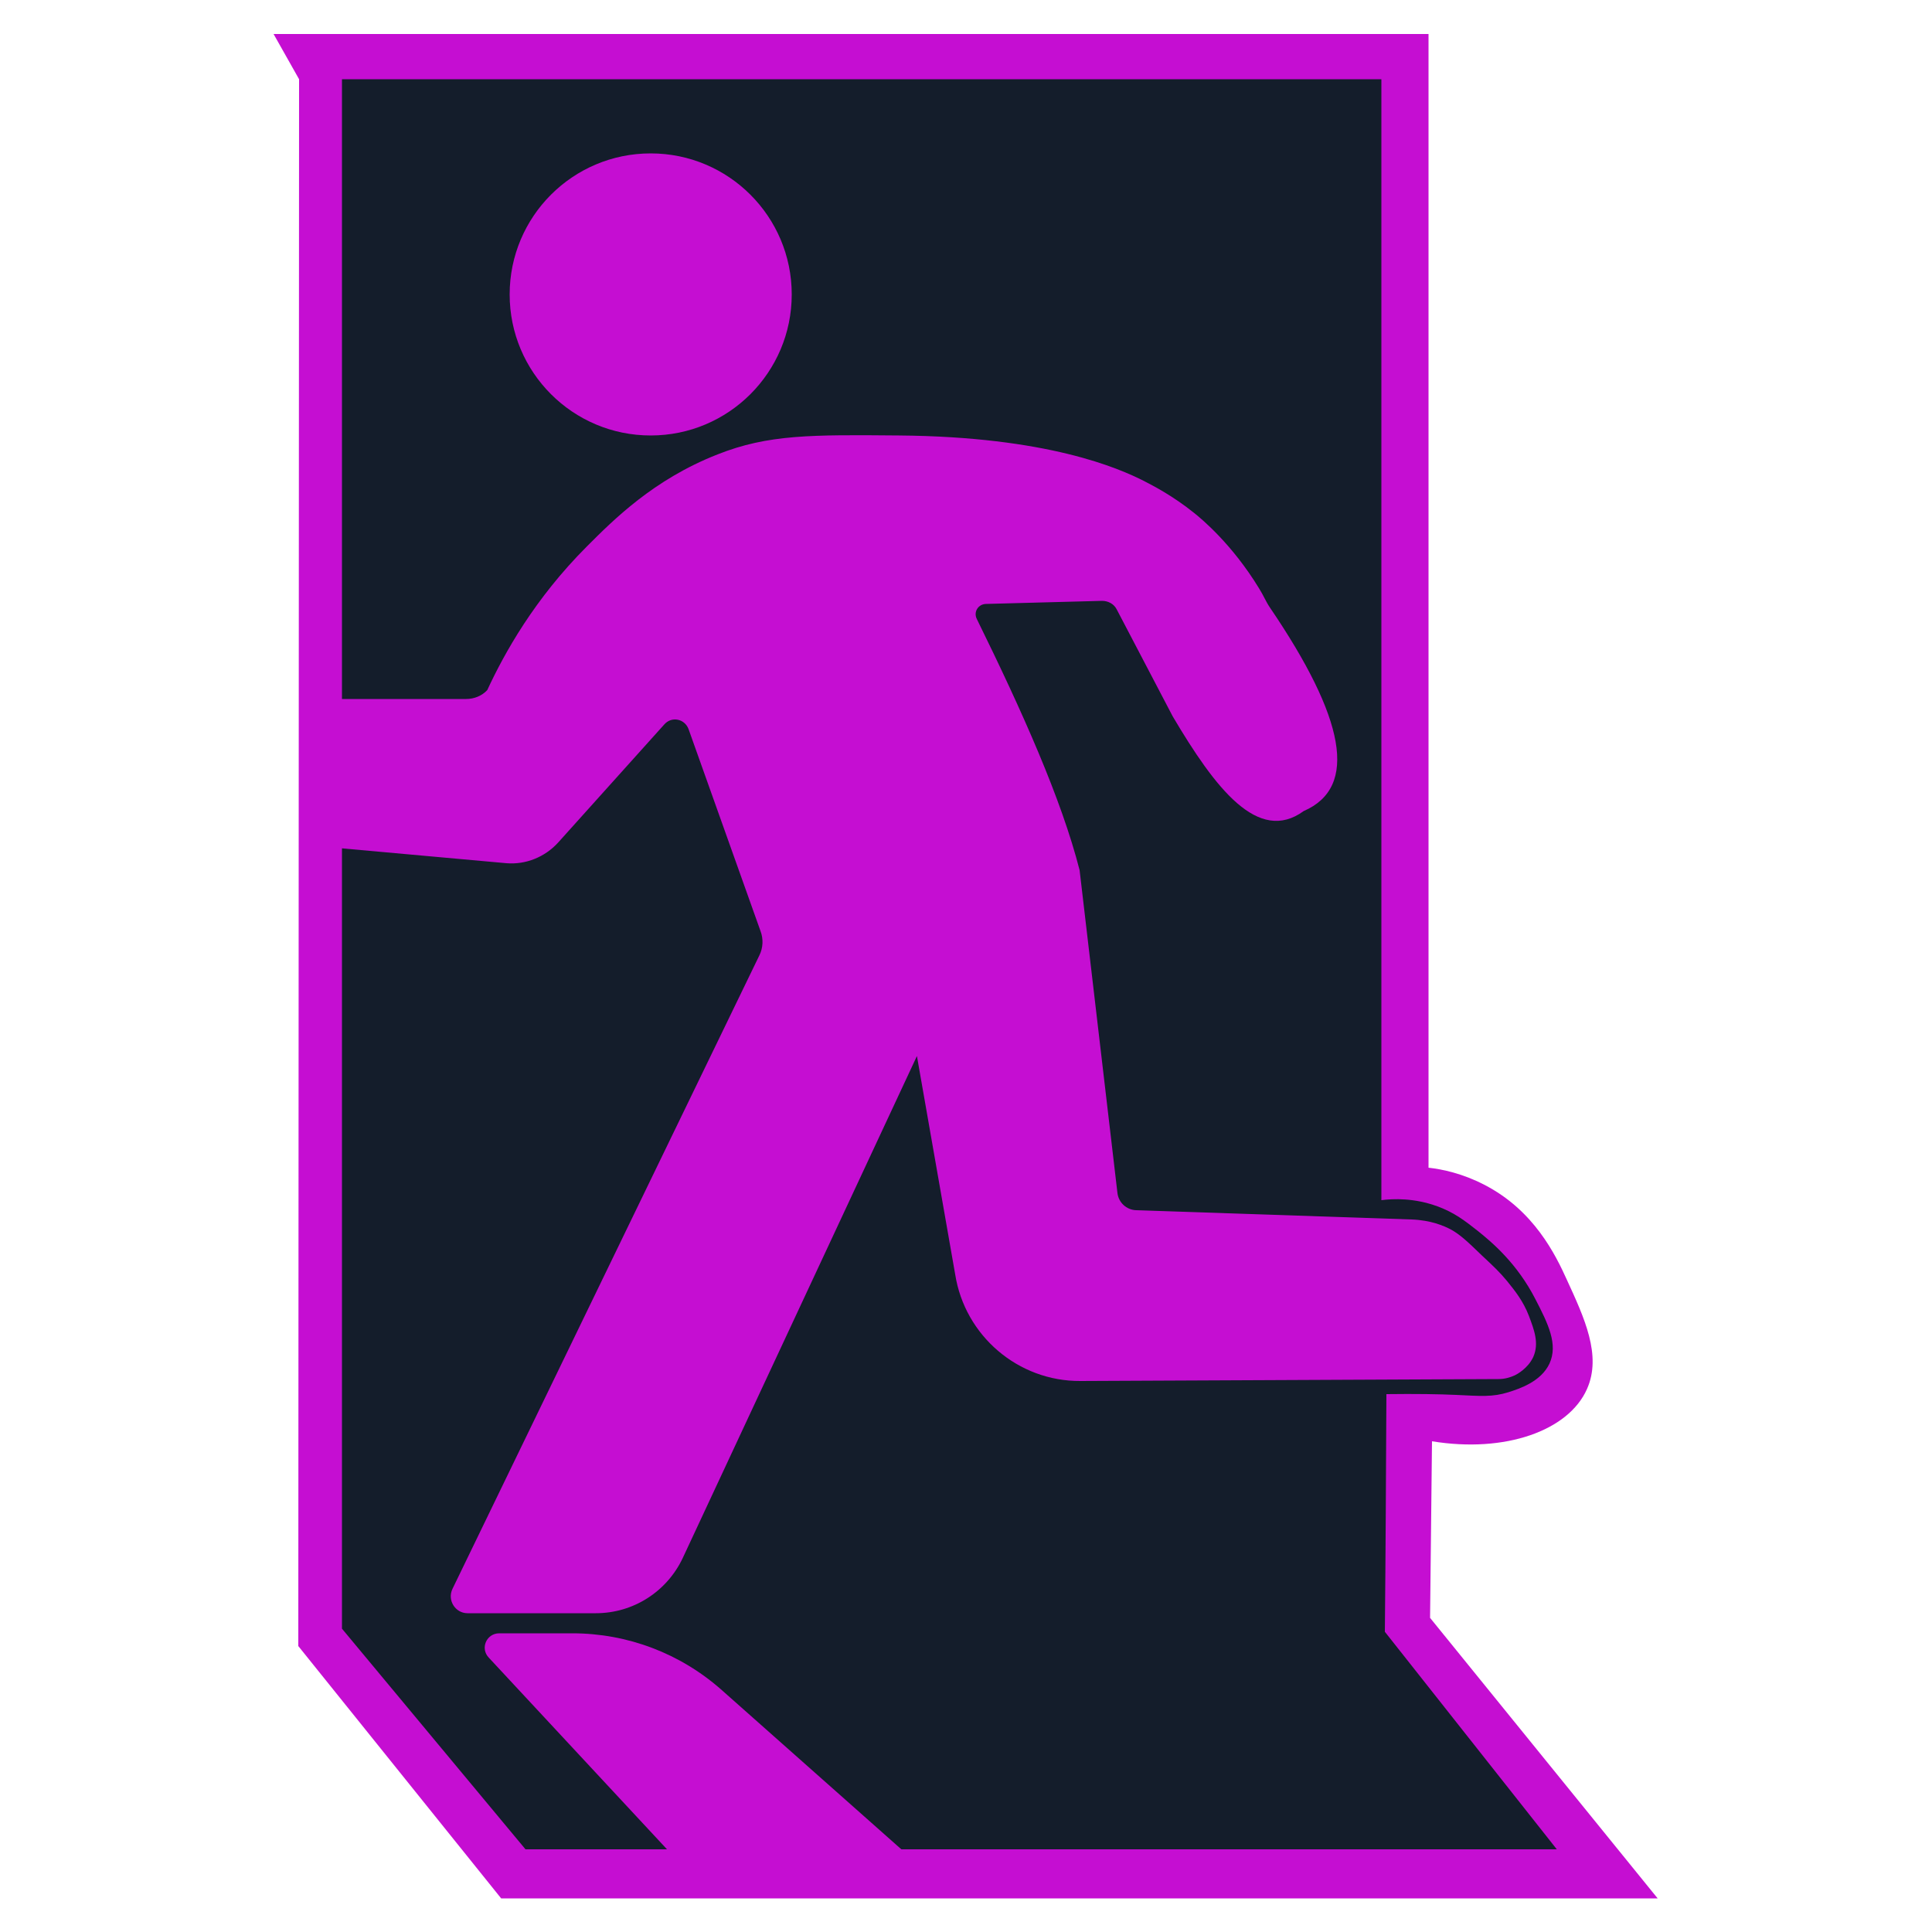
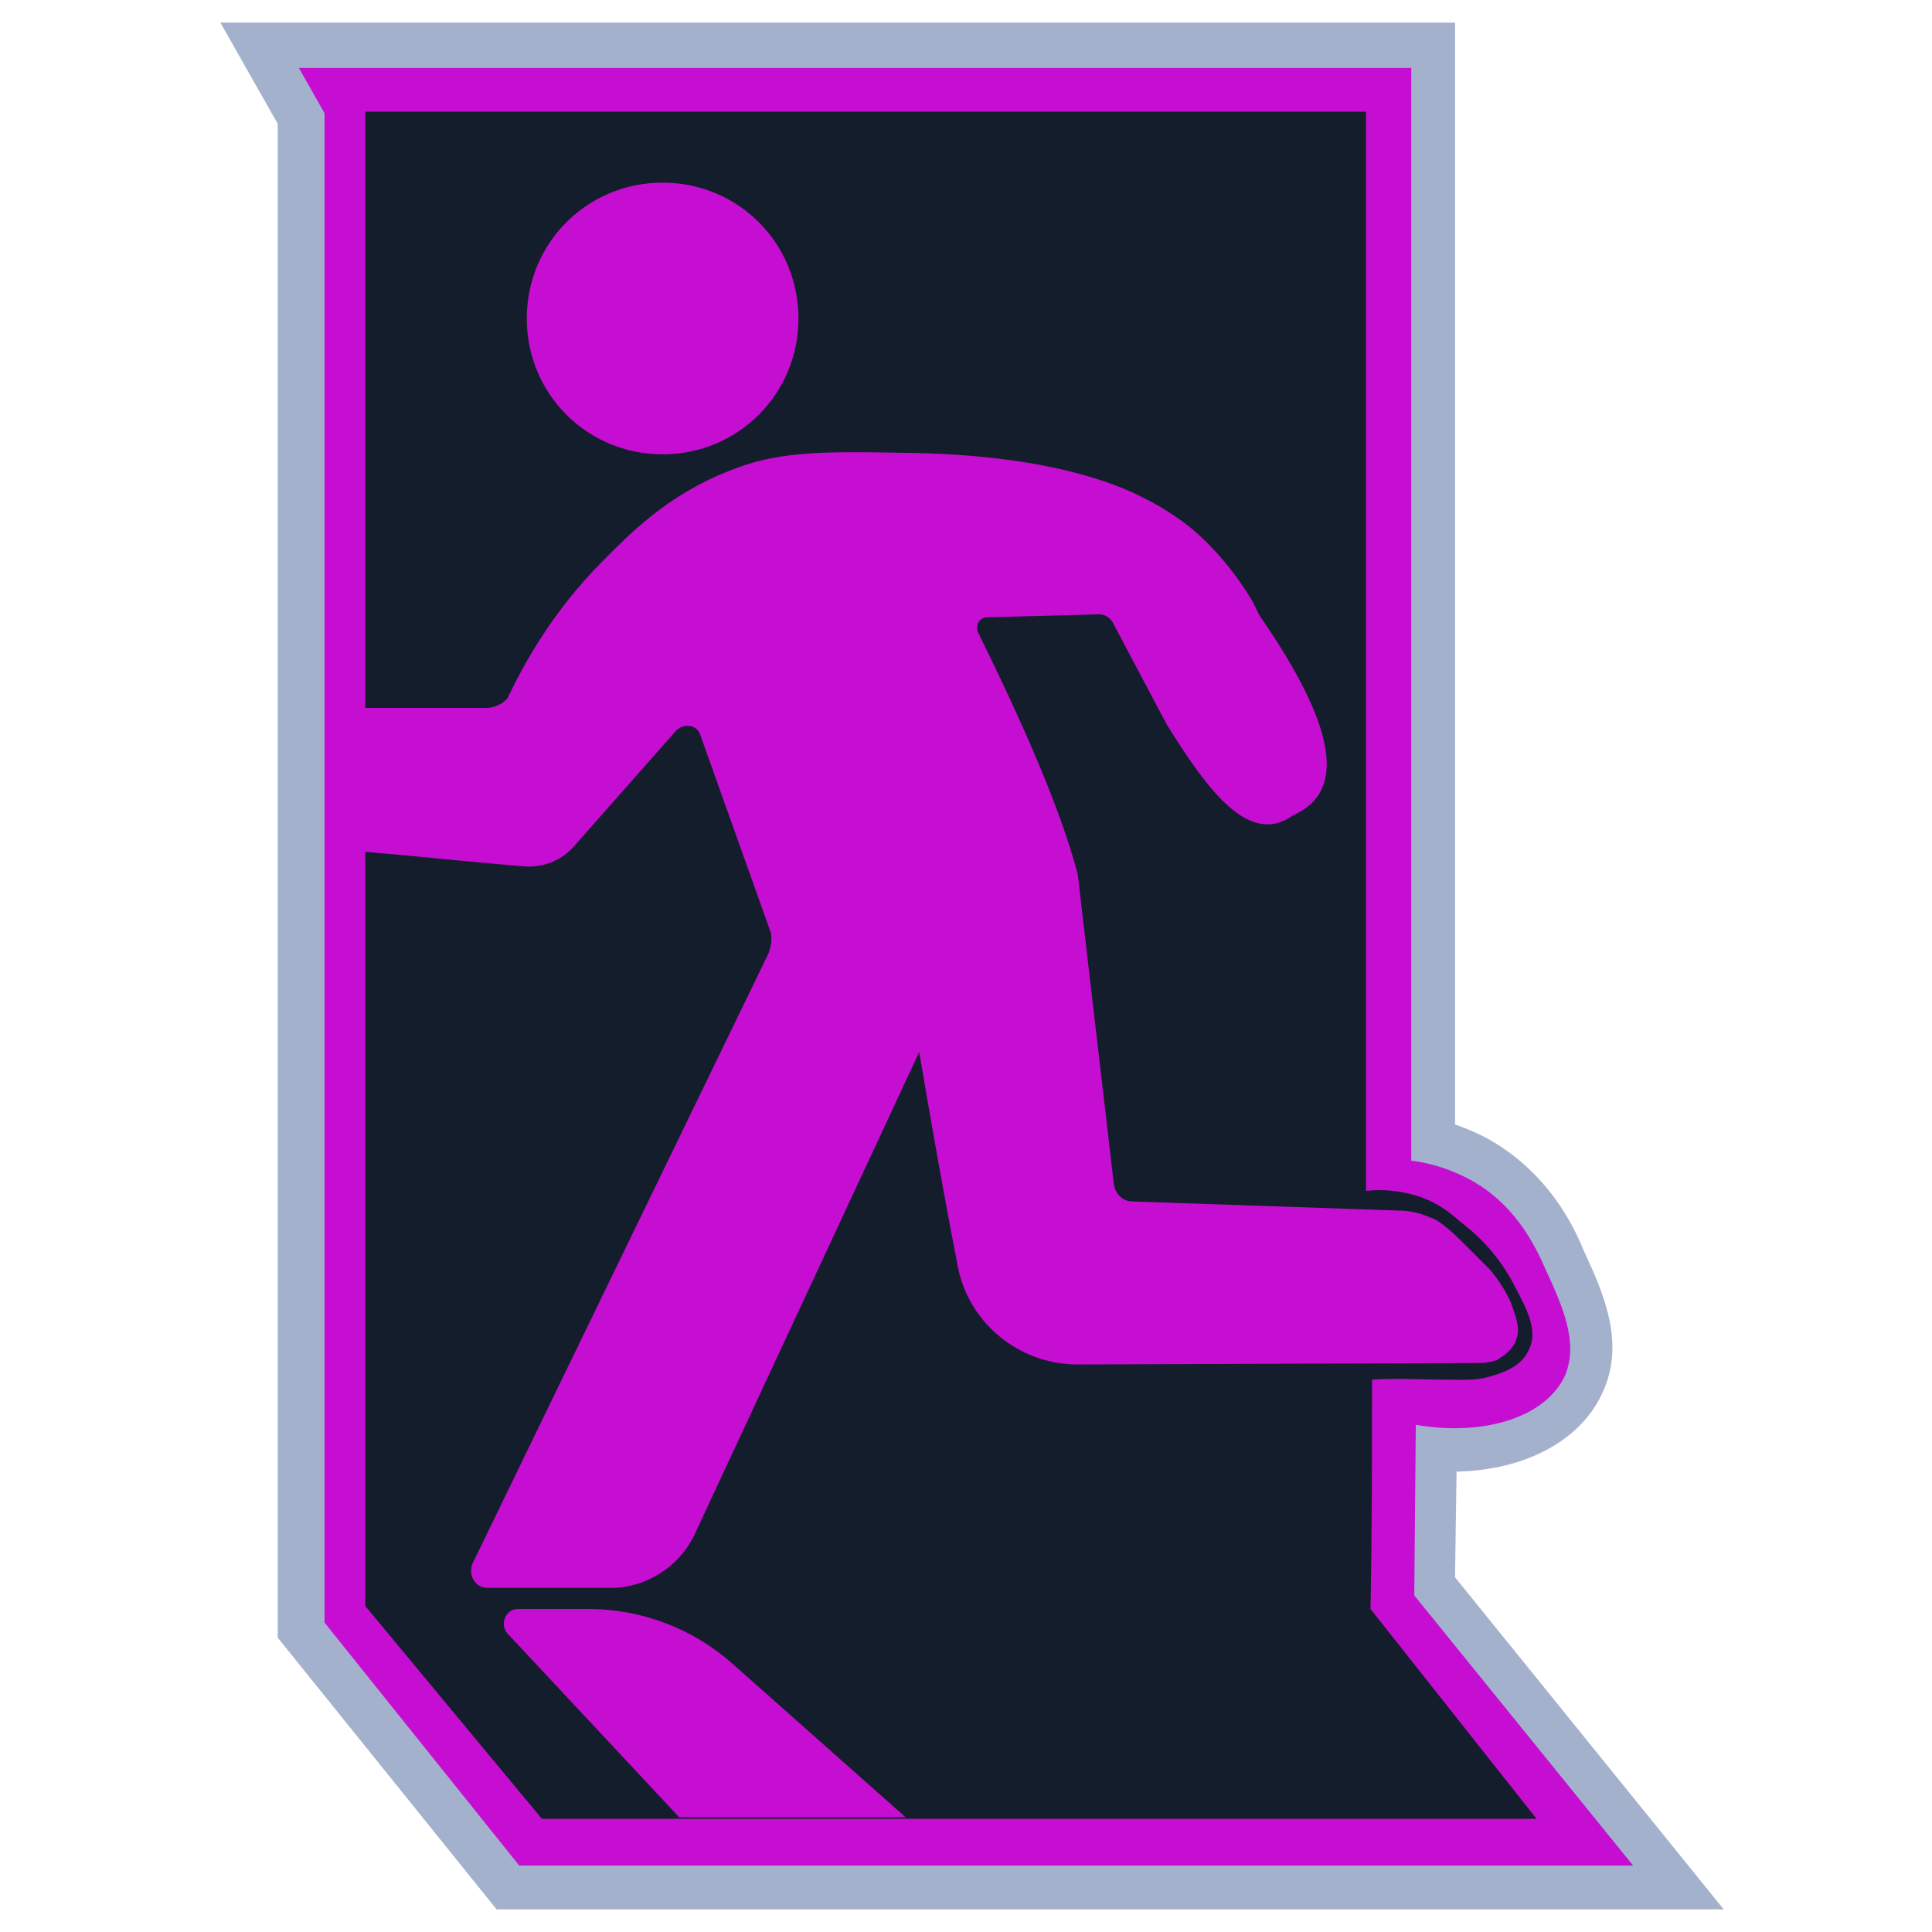
- <svg xmlns="http://www.w3.org/2000/svg" width="128" height="128" viewBox="0 0 512 512" fill="none">
-   <path d="M72.499 9.011H378.573V309.453C382.259 309.862 387.584 310.989 393.318 313.958C406.528 320.717 412.262 332.595 415.232 339.149C419.84 349.184 424.551 359.219 420.557 368.128C415.642 379.187 398.848 385.126 379.494 381.952L378.982 428.749L439.296 503.091H132.813L79.053 436.224L79.258 20.992L72.499 9.011Z" fill="#C50ED2" />
-   <path d="M90.624 20.992H366.08V318.055C369.254 317.645 374.784 317.44 380.928 319.693C385.434 321.331 388.301 323.584 391.68 326.247C395.366 329.216 402.022 334.746 406.938 344.371C410.214 350.72 412.979 356.25 410.624 361.37C408.371 366.183 402.637 368.026 399.77 368.947C395.469 370.279 392.499 369.971 385.843 369.664C381.542 369.459 375.194 369.357 367.411 369.459C367.309 390.451 367.206 411.443 367.002 432.435L412.57 490.087H139.264L90.624 431.616V20.992Z" fill="#141D2B" />
-   <path d="M239.207 490.394L191.283 447.898C180.327 438.17 166.298 432.845 151.655 432.845H132.301C128.922 432.845 127.181 436.838 129.536 439.296L177.05 490.394H239.207Z" fill="#C50ED2" />
-   <path d="M242.995 279.859L180.941 412.877C176.742 421.786 167.834 427.52 157.901 427.52H123.904C120.627 427.52 118.477 424.039 119.91 421.069L201.216 253.235C202.24 251.187 202.342 248.832 201.523 246.682L182.477 193.229C181.453 190.464 177.971 189.747 176.026 192L147.866 223.335C144.384 227.123 139.366 229.171 134.246 228.762C119.091 227.431 104.038 225.997 88.883 224.666C88.166 211.559 87.347 198.349 86.63 185.242C98.918 185.242 111.206 185.242 123.494 185.242C125.645 185.242 127.693 184.423 129.126 182.887C133.632 173.159 141.619 158.72 155.546 144.794C162.509 137.831 173.158 127.079 190.157 120.423C203.571 115.098 215.142 115.2 238.182 115.405C277.606 115.712 296.55 124.109 303.206 127.488C305.766 128.819 310.784 131.379 316.518 135.987C318.566 137.626 326.554 144.282 333.619 155.853C334.848 157.799 335.462 159.437 336.589 161.075C356.352 190.157 360.141 208.589 345.498 214.938C333.414 223.744 322.048 208.896 310.784 189.85L295.936 161.485C295.219 160.051 293.683 159.232 292.045 159.232L261.222 160.051C259.174 160.154 257.946 162.202 258.867 164.045C270.95 188.621 281.293 211.763 286.106 230.605L296.141 316.211C296.448 318.669 298.496 320.615 301.056 320.717L374.17 323.175C379.187 323.379 382.566 324.813 384.512 325.837C386.765 327.066 388.813 328.909 392.704 332.698C395.776 335.565 397.414 337.101 399.36 339.456C401.51 342.119 403.661 344.781 405.197 348.775C406.528 352.359 407.962 355.943 406.323 359.629C404.89 362.701 401.92 364.237 401.51 364.442C400.179 365.056 398.746 365.466 397.107 365.466L286.31 365.978C269.824 366.08 255.693 353.997 253.133 337.715C249.754 318.362 246.374 299.111 242.995 279.859Z" fill="#C50ED2" />
-   <path d="M172.442 115.405C193.084 115.405 209.818 98.671 209.818 78.029C209.818 57.387 193.084 40.653 172.442 40.653C151.799 40.653 135.066 57.387 135.066 78.029C135.066 98.671 151.799 115.405 172.442 115.405Z" fill="#C50ED2" />
+ <svg xmlns="http://www.w3.org/2000/svg" width="128" height="128" viewBox="0 0 128 128" fill="none">
+   <path d="M32.9 126.5L18.4 108.5V8.2L14.6 1.5H96.4V74.5C97 74.7 97.7 75 98.3 75.3C102.5 77.5 104.3 81.3 104.9 82.8C106.2 85.6 107.7 88.9 106.2 92.2C104.8 95.4 101.1 97.4 96.5 97.5L96.4 104.5L114.2 126.5H32.9Z" fill="#A4B1CD" />
+   <path d="M19.8 4.5H93.5V76.9C94.4 77 95.7 77.3 97.1 78C100.3 79.6 101.7 82.5 102.4 84.1C103.5 86.5 104.6 88.9 103.7 91.1C102.5 93.8 98.5 95.2 93.8 94.4L93.7 105.7L108.2 123.6H34.4L21.5 107.5V7.5L19.8 4.5Z" fill="#C50ED2" />
+   <path d="M24.2 7.4H90.5V78.9C91.3 78.8 92.6 78.8 94.1 79.3C95.2 79.7 95.9 80.2 96.7 80.9C97.6 81.6 99.2 82.9 100.4 85.3C101.2 86.8 101.9 88.2 101.3 89.4C100.8 90.6 99.4 91 98.7 91.2C97.7 91.5 96.9 91.4 95.3 91.4C94.3 91.4 92.7 91.3 90.9 91.4C90.9 96.5 90.9 101.5 90.8 106.6L101.8 120.5H35.9L24.2 106.4V7.4Z" fill="#141D2B" />
+   <path d="M60 120.4L48.5 110.2C45.9 107.9 42.5 106.6 39 106.6H34.3C33.5 106.6 33.1 107.6 33.6 108.2L45 120.4H60Z" fill="#C50ED2" />
+   <path d="M60.9 69.7L46 101.7C45 103.8 42.8 105.2 40.5 105.2H32.3C31.5 105.2 31 104.4 31.3 103.6L50.9 63.2C51.1 62.7 51.2 62.1 51 61.6L46.4 48.7C46.2 48 45.3 47.9 44.8 48.4L38 56.1C37.2 57 36 57.5 34.7 57.4C31.1 57.1 27.4 56.7 23.8 56.4C23.6 53.2 23.4 50.1 23.3 46.9C26.3 46.9 29.2 46.9 32.2 46.9C32.7 46.9 33.2 46.7 33.6 46.3C34.7 44 36.6 40.5 40 37.1C41.7 35.4 44.2 32.8 48.3 31.2C51.5 29.9 54.3 29.9 59.9 30C69.4 30.1 74 32.1 75.6 32.9C76.2 33.2 77.4 33.8 78.8 34.9C79.3 35.3 81.2 36.9 82.9 39.7C83.2 40.2 83.3 40.6 83.6 41C88.4 48 89.3 52.4 85.7 54C82.8 56.1 80.1 52.5 77.3 48L73.7 41.2C73.5 40.9 73.2 40.7 72.8 40.7L65.4 40.9C64.9 40.9 64.6 41.4 64.8 41.9C67.7 47.8 70.2 53.4 71.4 57.9L73.8 78.5C73.9 79.1 74.4 79.6 75 79.6L92.6 80.2C93.8 80.2 94.6 80.6 95.1 80.8C95.6 81.1 96.1 81.5 97.1 82.5C97.8 83.2 98.2 83.6 98.7 84.1C99.2 84.7 99.7 85.4 100.1 86.3C100.4 87.2 100.8 88 100.4 88.9C100.1 89.6 99.3 90 99.2 90.1C98.9 90.2 98.5 90.3 98.1 90.3L71.4 90.4C67.4 90.4 64 87.5 63.4 83.6C62.5 79 61.7 74.4 60.9 69.7Z" fill="#C50ED2" />
+   <path d="M43.9 30.1C48.9 30.1 52.9 26.1 52.9 21.1C52.9 16.1 48.9 12.1 43.9 12.1C38.9 12.1 34.9 16.1 34.9 21.1C34.9 26.1 38.9 30.1 43.9 30.1Z" fill="#C50ED2" />
</svg>
